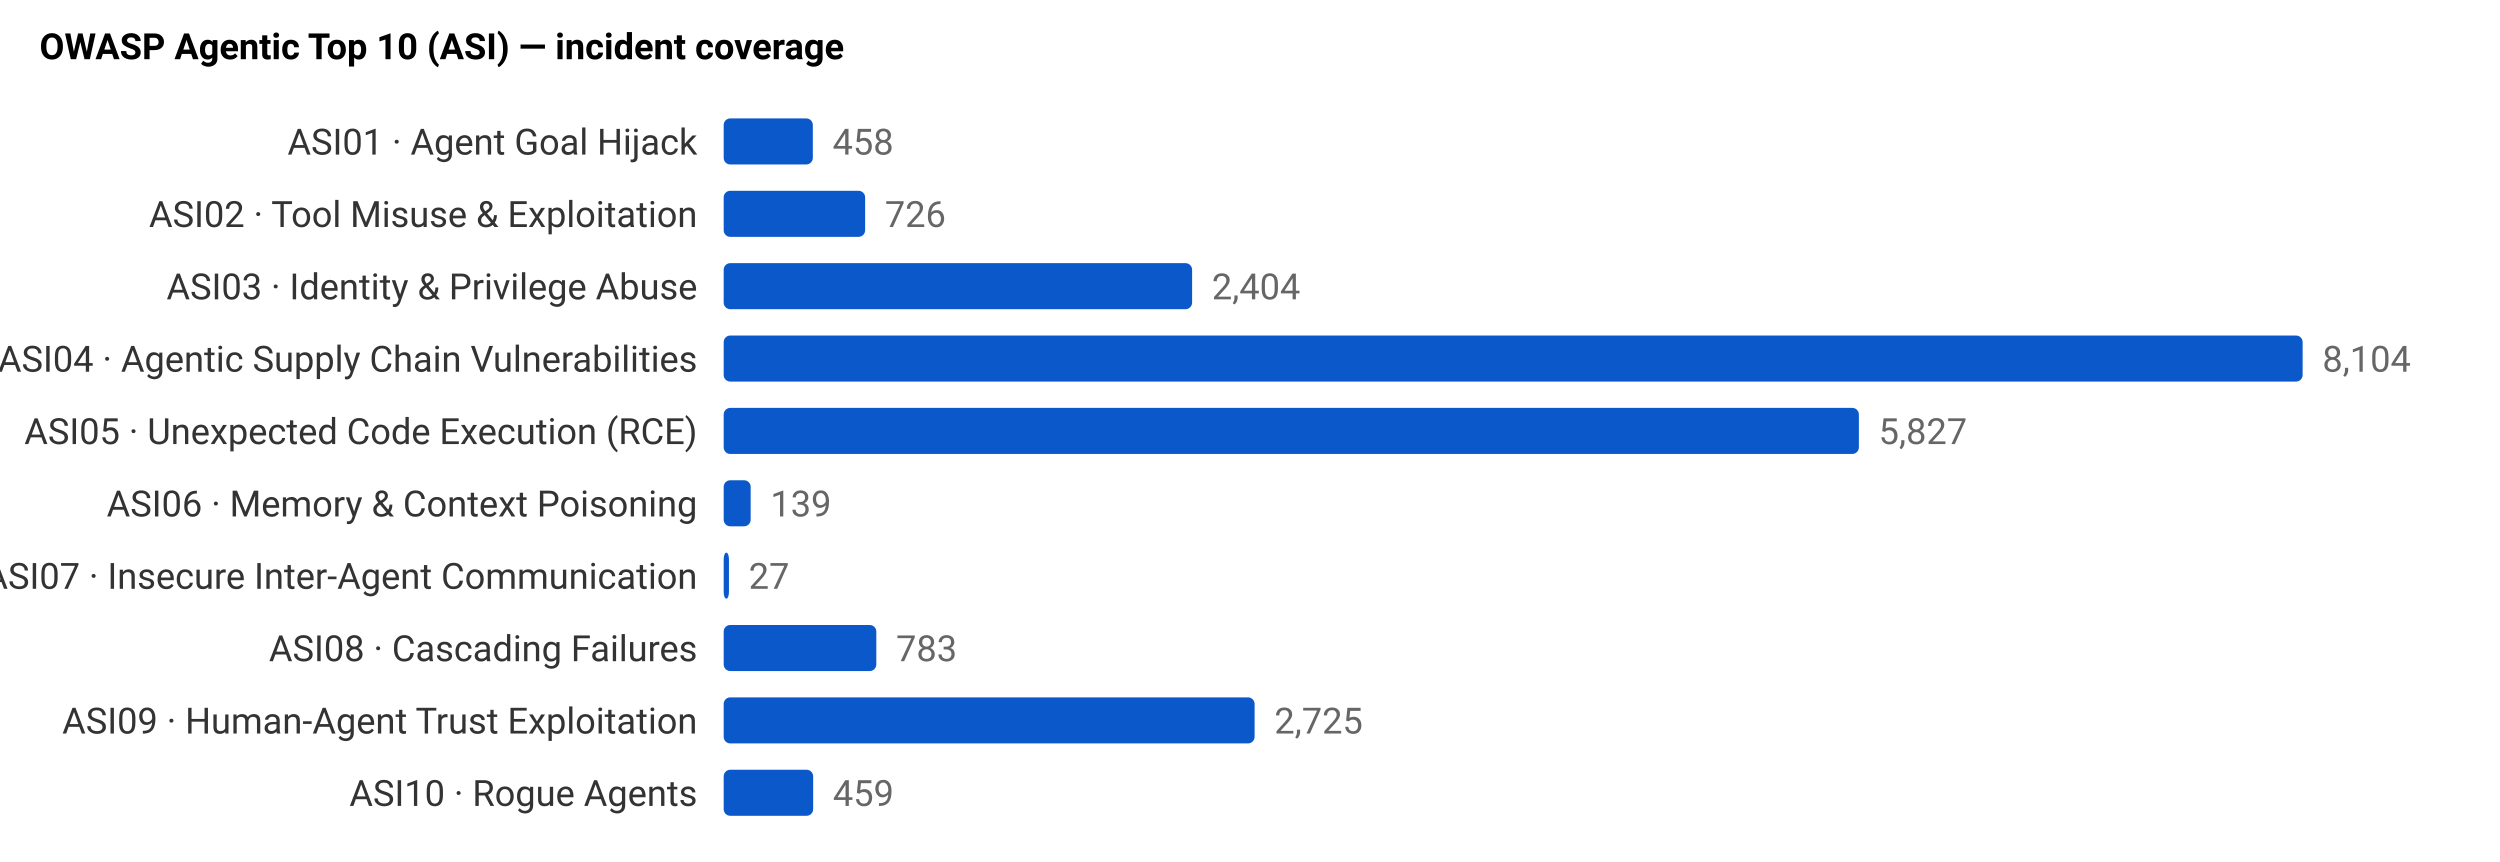
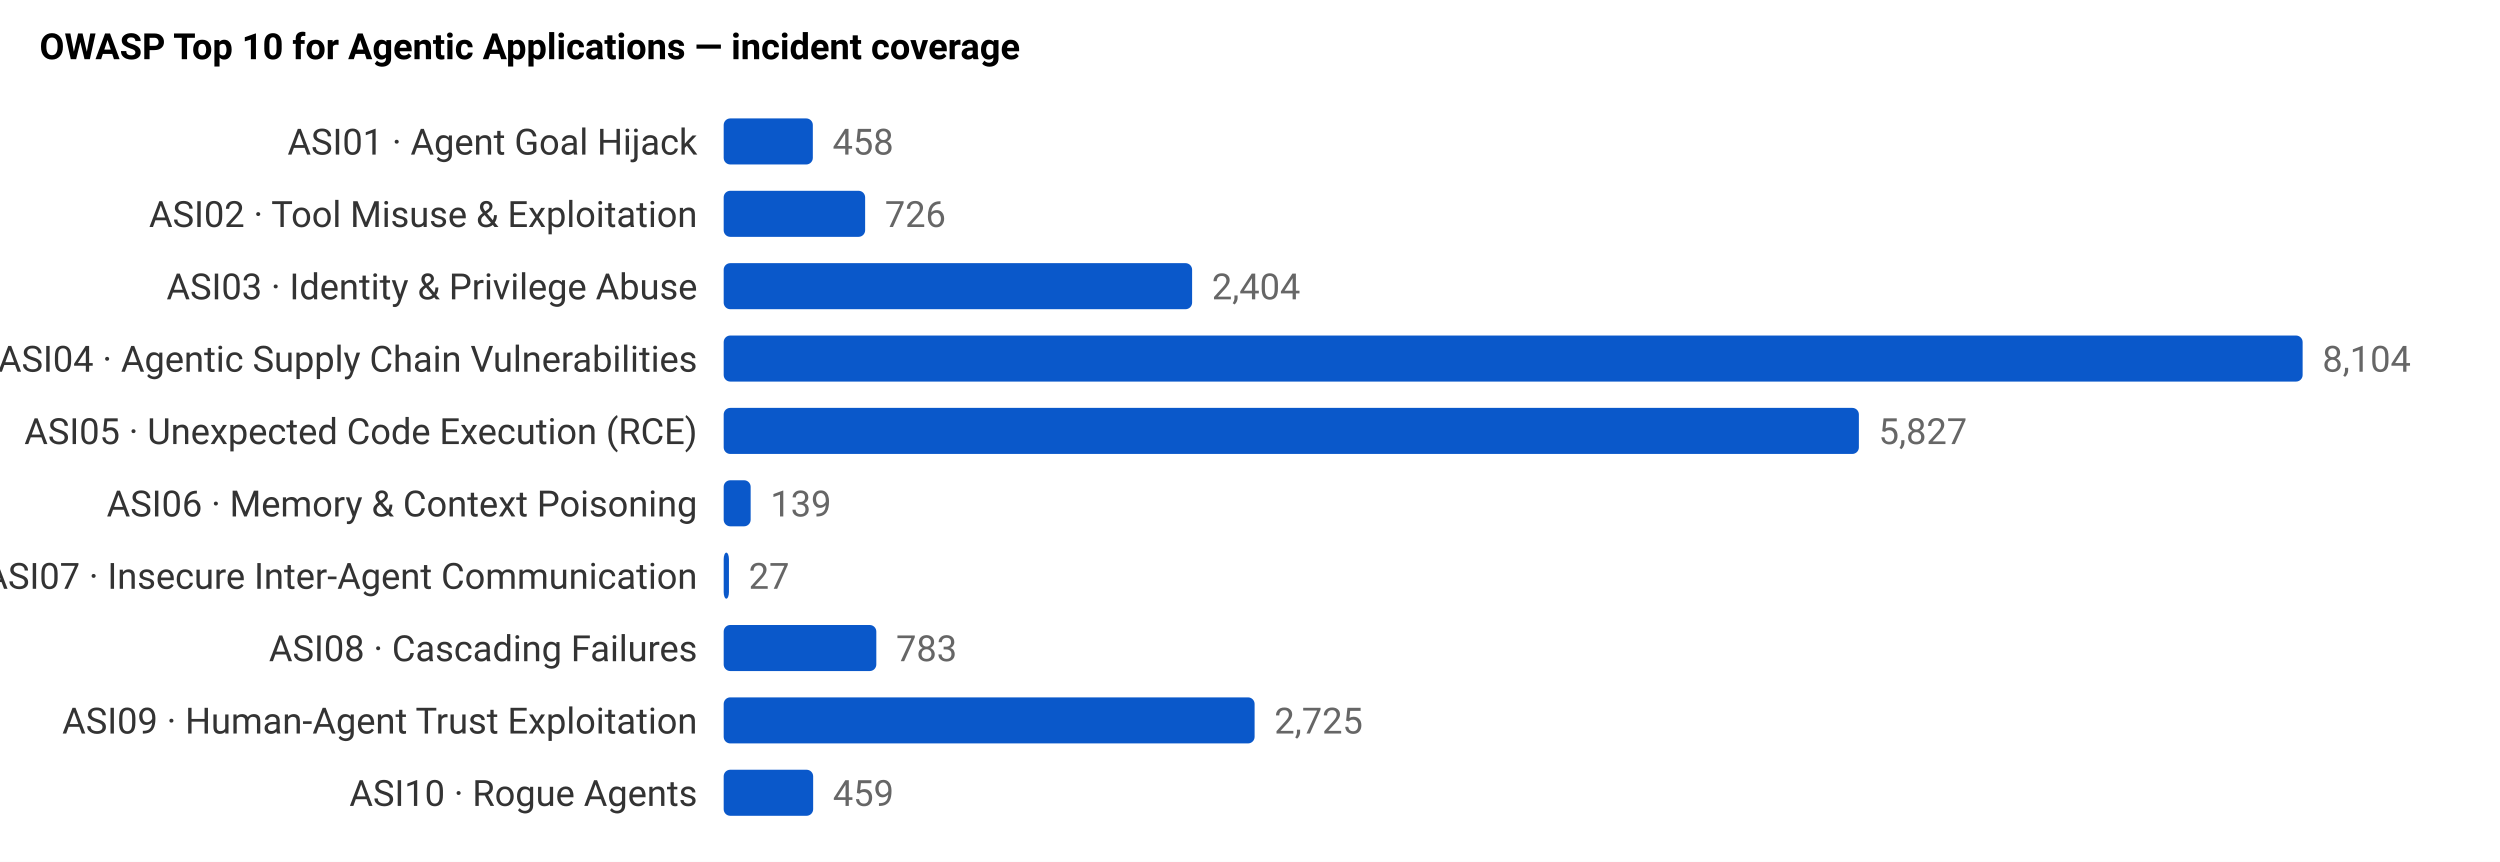
- <svg xmlns="http://www.w3.org/2000/svg" viewBox="0 0 760 262" role="img" aria-label="OWASP Agentic Top 10 (ASI) — incident coverage" font-family="system-ui,-apple-system,Segoe UI,Roboto,sans-serif" font-size="11">
+ <svg xmlns="http://www.w3.org/2000/svg" viewBox="0 0 760 262" role="img" aria-label="OWASP Top 10 for Agentic Applications — incident coverage" font-family="system-ui,-apple-system,Segoe UI,Roboto,sans-serif" font-size="11">
  <rect x="0" y="0" width="100%" height="100%" fill="white" />
-   <text x="12" y="18" font-weight="600">OWASP Agentic Top 10 (ASI) — incident coverage</text>
+   <text x="12" y="18" font-weight="600">OWASP Top 10 for Agentic Applications — incident coverage</text>
  <text x="212" y="47" text-anchor="end" fill="#333">ASI01 · Agent Goal Hijack</text>
  <rect x="220" y="36" width="27.1" height="14" fill="#0a58ca" rx="2" />
  <text x="253.1" y="47" fill="#666">458</text>
  <text x="212" y="69" text-anchor="end" fill="#333">ASI02 · Tool Misuse &amp; Exploitation</text>
  <rect x="220" y="58" width="43.0" height="14" fill="#0a58ca" rx="2" />
  <text x="269.0" y="69" fill="#666">726</text>
  <text x="212" y="91" text-anchor="end" fill="#333">ASI03 · Identity &amp; Privilege Abuse</text>
  <rect x="220" y="80" width="142.4" height="14" fill="#0a58ca" rx="2" />
  <text x="368.4" y="91" fill="#666">2,404</text>
  <text x="212" y="113" text-anchor="end" fill="#333">ASI04 · Agentic Supply Chain Vulnerabilities</text>
  <rect x="220" y="102" width="480.0" height="14" fill="#0a58ca" rx="2" />
  <text x="706.0" y="113" fill="#666">8,104</text>
  <text x="212" y="135" text-anchor="end" fill="#333">ASI05 · Unexpected Code Execution (RCE)</text>
  <rect x="220" y="124" width="345.1" height="14" fill="#0a58ca" rx="2" />
  <text x="571.1" y="135" fill="#666">5,827</text>
  <text x="212" y="157" text-anchor="end" fill="#333">ASI06 · Memory &amp; Context Poisoning</text>
  <rect x="220" y="146" width="8.2" height="14" fill="#0a58ca" rx="2" />
  <text x="234.2" y="157" fill="#666">139</text>
  <text x="212" y="179" text-anchor="end" fill="#333">ASI07 · Insecure Inter-Agent Communication</text>
  <rect x="220" y="168" width="1.6" height="14" fill="#0a58ca" rx="2" />
  <text x="227.6" y="179" fill="#666">27</text>
  <text x="212" y="201" text-anchor="end" fill="#333">ASI08 · Cascading Failures</text>
  <rect x="220" y="190" width="46.4" height="14" fill="#0a58ca" rx="2" />
  <text x="272.4" y="201" fill="#666">783</text>
  <text x="212" y="223" text-anchor="end" fill="#333">ASI09 · Human-Agent Trust Exploitation</text>
  <rect x="220" y="212" width="161.4" height="14" fill="#0a58ca" rx="2" />
  <text x="387.4" y="223" fill="#666">2,725</text>
  <text x="212" y="245" text-anchor="end" fill="#333">ASI10 · Rogue Agents</text>
  <rect x="220" y="234" width="27.2" height="14" fill="#0a58ca" rx="2" />
  <text x="253.2" y="245" fill="#666">459</text>
</svg>
